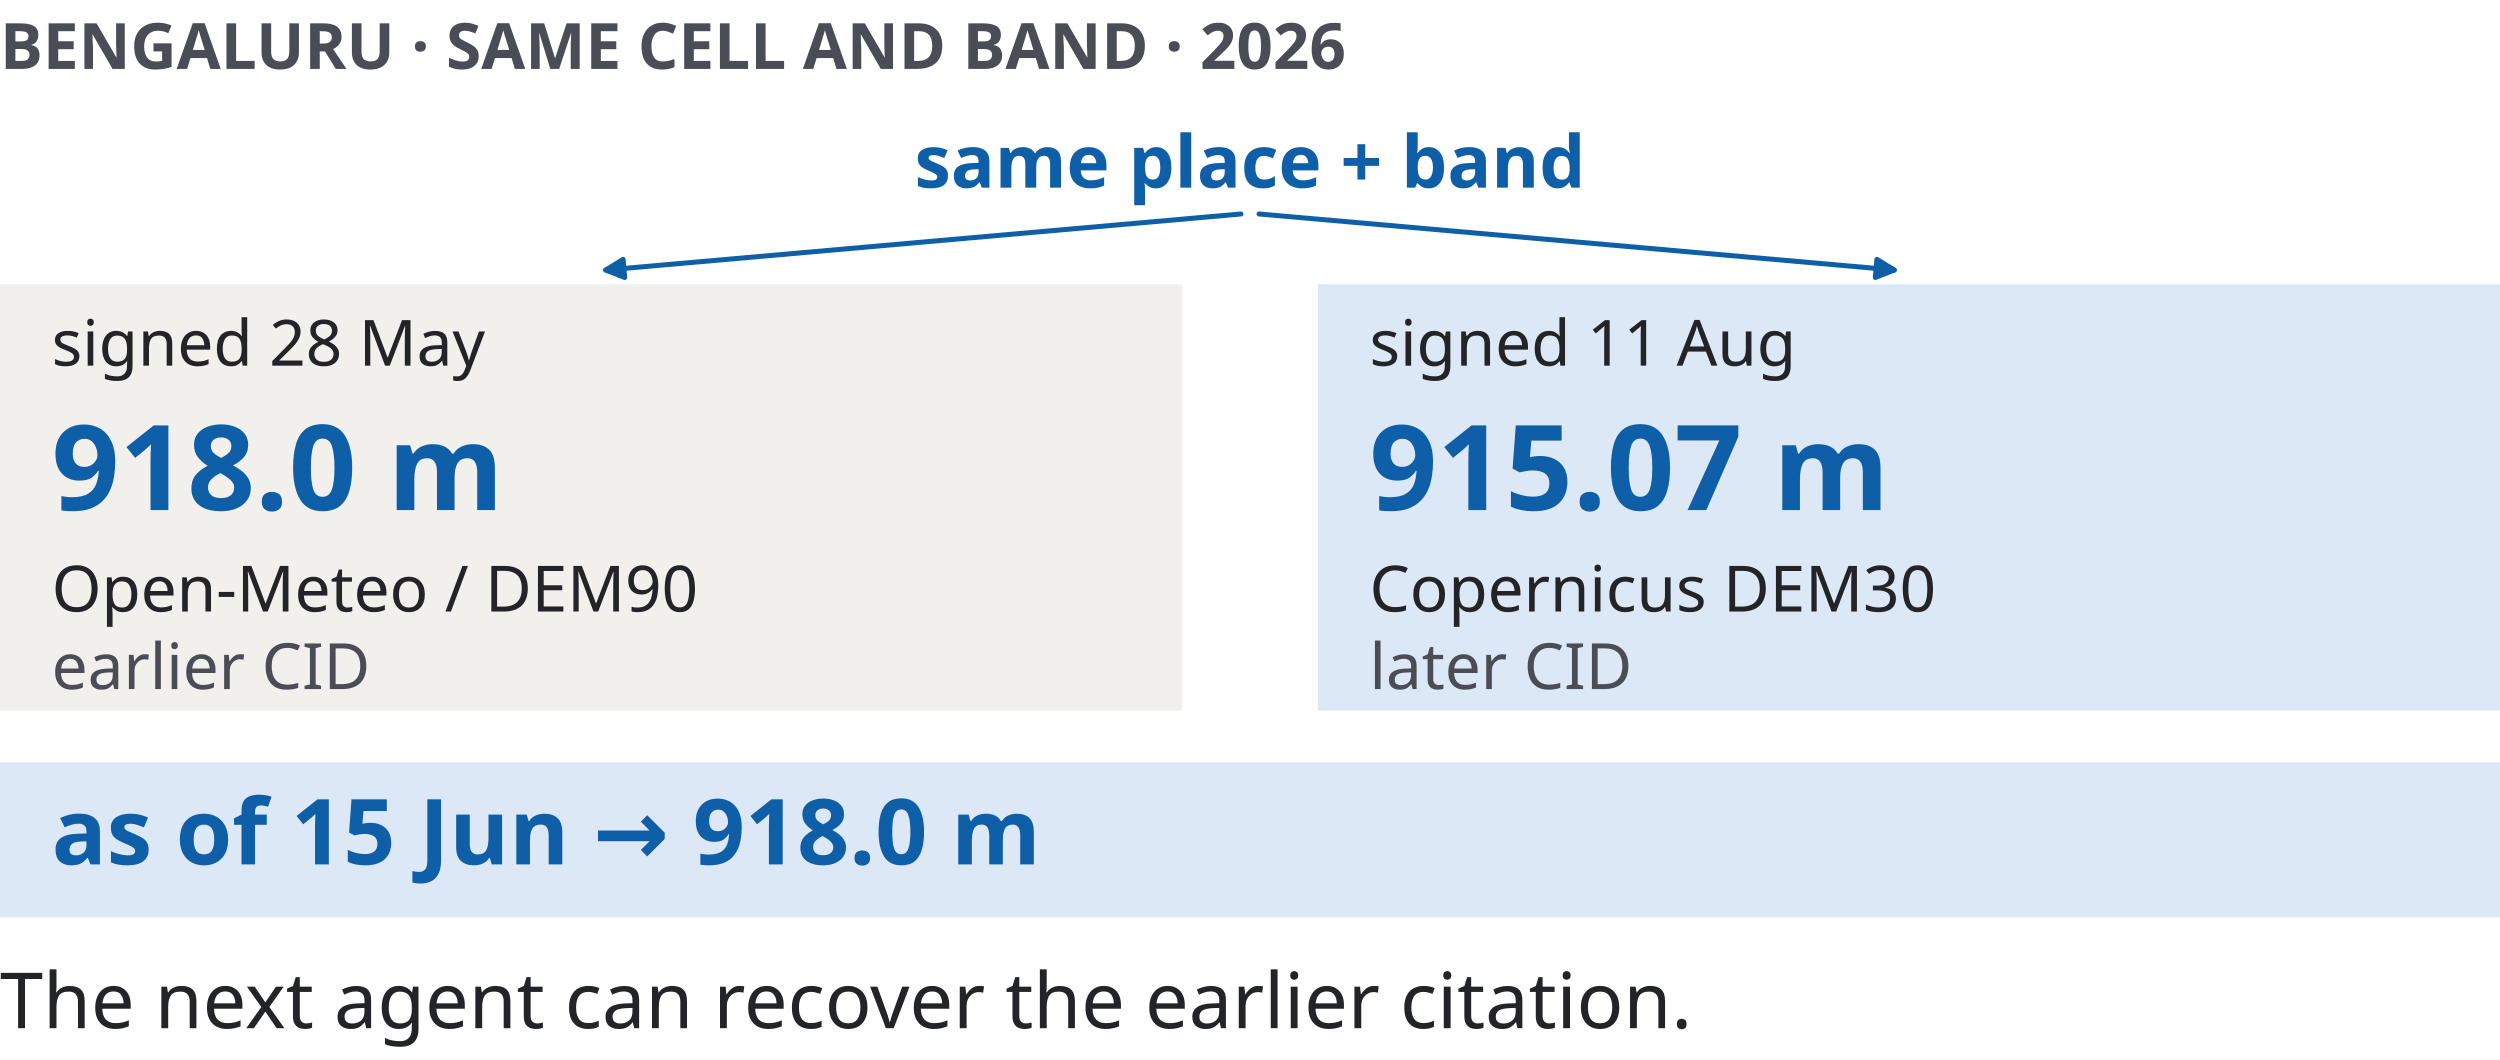
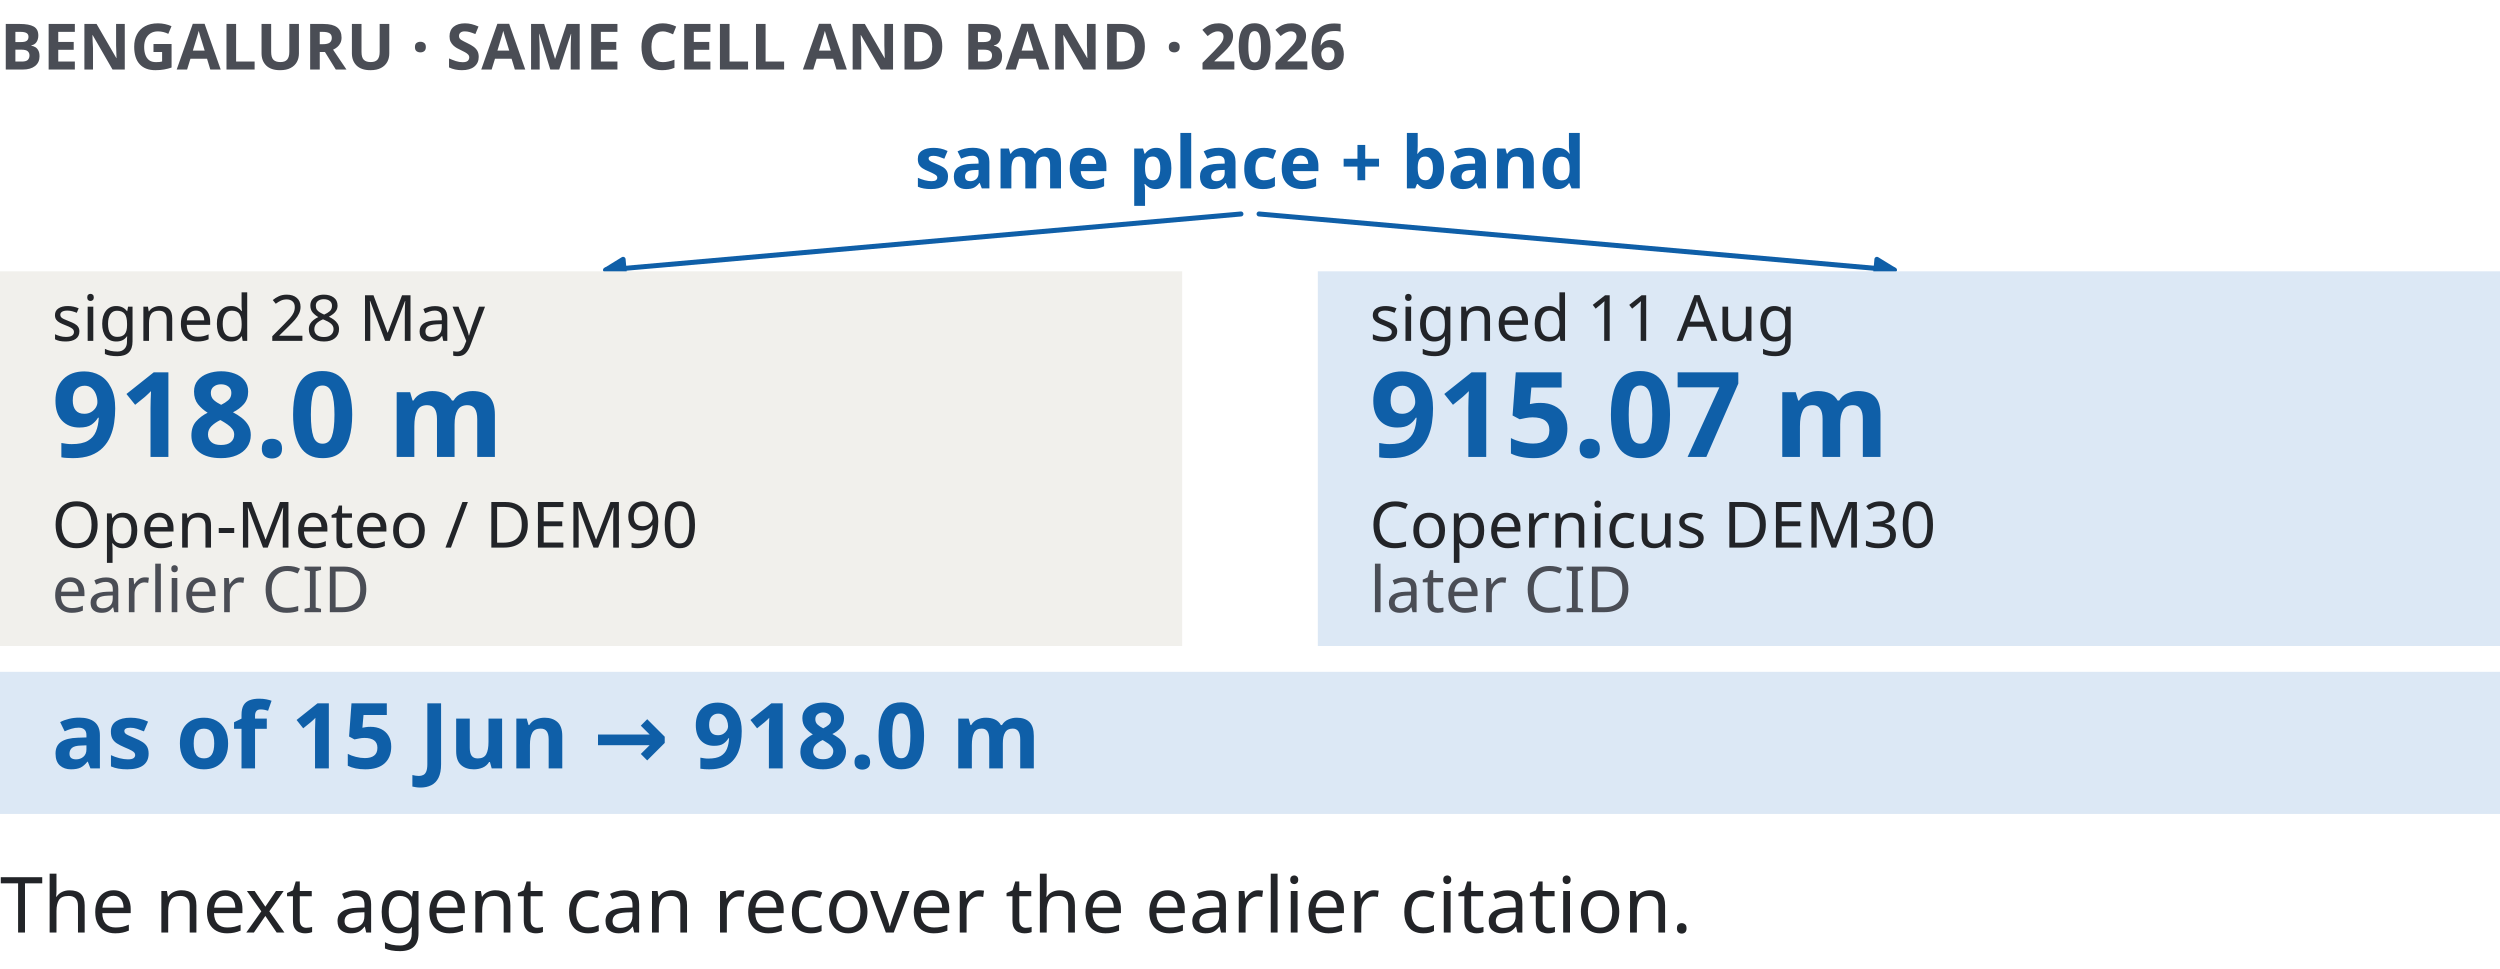
- <svg xmlns="http://www.w3.org/2000/svg" width="548.504pt" height="232.441pt" viewBox="0 0 548.504 232.441" version="1.1">
+ <svg xmlns="http://www.w3.org/2000/svg" width="548.504pt" height="212.598pt" viewBox="0 0 548.504 212.598" version="1.1">
  <defs>
    <style type="text/css">*{stroke-linejoin: round; stroke-linecap: butt}</style>
  </defs>
  <g id="figure_1">
    <g id="patch_1">
-       <path d="M 0 232.441  L 548.504 232.441  L 548.504 0  L 0 0  z " style="fill: #ffffff" />
+       <path d="M 0 212.598  L 548.504 212.598  L 548.504 0  L 0 0  z " style="fill: #ffffff" />
    </g>
    <g id="axes_1">
      <g id="patch_2">
-         <path d="M 272.262 46.947  Q 201.968 53.15 132.899 59.244  " clip-path="url(#pf4a4ad2d9a)" style="fill: none; stroke: #0f5fa8; stroke-width: 1.1; stroke-linecap: round" />
-         <path d="M 137.059 60.885  L 132.899 59.244  L 136.707 56.9  z " clip-path="url(#pf4a4ad2d9a)" style="fill: #0f5fa8; stroke: #0f5fa8; stroke-width: 1.1; stroke-linecap: round" />
+         <path d="M 272.262 46.947  Q 201.968 53.15 132.899 59.244  " clip-path="url(#pfb61515297)" style="fill: none; stroke: #0f5fa8; stroke-width: 1.1; stroke-linecap: round" />
+         <path d="M 137.059 60.885  L 132.899 59.244  L 136.707 56.9  z " clip-path="url(#pfb61515297)" style="fill: #0f5fa8; stroke: #0f5fa8; stroke-width: 1.1; stroke-linecap: round" />
      </g>
      <g id="patch_3">
-         <path d="M 276.242 46.947  Q 346.536 53.15 415.605 59.244  " clip-path="url(#pf4a4ad2d9a)" style="fill: none; stroke: #0f5fa8; stroke-width: 1.1; stroke-linecap: round" />
-         <path d="M 411.797 56.9  L 415.605 59.244  L 411.445 60.885  z " clip-path="url(#pf4a4ad2d9a)" style="fill: #0f5fa8; stroke: #0f5fa8; stroke-width: 1.1; stroke-linecap: round" />
+         <path d="M 276.242 46.947  Q 346.536 53.15 415.605 59.244  " clip-path="url(#pfb61515297)" style="fill: none; stroke: #0f5fa8; stroke-width: 1.1; stroke-linecap: round" />
+         <path d="M 411.797 56.9  L 415.605 59.244  L 411.445 60.885  z " clip-path="url(#pfb61515297)" style="fill: #0f5fa8; stroke: #0f5fa8; stroke-width: 1.1; stroke-linecap: round" />
      </g>
      <g id="patch_4">
-         <path d="M 0 62.362  L 259.37 62.362  L 259.37 155.906  L 0 155.906  z " clip-path="url(#pf4a4ad2d9a)" style="fill: #f1f0ec" />
+         <path d="M 0 59.528  L 259.37 59.528  L 259.37 141.732  L 0 141.732  z " clip-path="url(#pfb61515297)" style="fill: #f1f0ec" />
      </g>
      <g id="patch_5">
-         <path d="M 289.134 62.362  L 548.504 62.362  L 548.504 155.906  L 289.134 155.906  z " clip-path="url(#pf4a4ad2d9a)" style="fill: #dce8f5" />
+         <path d="M 289.134 59.528  L 548.504 59.528  L 548.504 141.732  L 289.134 141.732  z " clip-path="url(#pfb61515297)" style="fill: #dce8f5" />
      </g>
      <g id="patch_6">
-         <path d="M 0 167.244  L 548.504 167.244  L 548.504 201.26  L 0 201.26  z " clip-path="url(#pf4a4ad2d9a)" style="fill: #dce8f5" />
+         <path d="M 0 147.402  L 548.504 147.402  L 548.504 178.583  L 0 178.583  z " clip-path="url(#pfb61515297)" style="fill: #dce8f5" />
      </g>
      <g id="text_1">
-         <text style="font-weight: 600; font-size: 14px; font-family: 'IBM Plex Sans'; text-anchor: start; fill: #4a4d55" x="0" y="15.119" transform="rotate(-0 0 15.11858)">BENGALURU · SAME CELL AND BAND · 2026</text>
+         <text style="font-weight: 600; font-size: 14px; font-family: 'IBM Plex Sans'; text-anchor: start; fill: #4a4d55" x="0" y="15.259" transform="rotate(-0 0 15.25858)">BENGALURU · SAME CELL AND BAND · 2026</text>
      </g>
      <g id="text_2">
-         <text style="font-weight: 600; font-size: 16px; font-family: 'IBM Plex Sans'; text-anchor: middle; fill: #0f5fa8" x="274.252" y="41.17" transform="rotate(-0 274.252 41.17039)">same place + band</text>
+         <text style="font-weight: 600; font-size: 16px; font-family: 'IBM Plex Sans'; text-anchor: middle; fill: #0f5fa8" x="274.252" y="41.33" transform="rotate(-0 274.252 41.33039)">same place + band</text>
      </g>
      <g id="text_3">
-         <text style="font-size: 14px; font-family: 'IBM Plex Sans'; text-anchor: start; fill: #222428" x="11.339" y="80.231" transform="rotate(-0 11.33858 80.23121)">signed 28 May</text>
+         <text style="font-size: 14px; font-family: 'IBM Plex Sans'; text-anchor: start; fill: #222428" x="11.339" y="74.786" transform="rotate(-0 11.33858 74.78614)">signed 28 May</text>
      </g>
      <g id="text_4">
-         <text style="font-weight: 600; font-size: 26px; font-family: 'IBM Plex Sans'; text-anchor: start; fill: #0f5fa8" x="11.339" y="111.902" transform="rotate(-0 11.33858 111.9019)">918.0 m</text>
+         <text style="font-weight: 600; font-size: 26px; font-family: 'IBM Plex Sans'; text-anchor: start; fill: #0f5fa8" x="11.339" y="100.256" transform="rotate(-0 11.33858 100.2564)">918.0 m</text>
      </g>
      <g id="text_5">
-         <text style="font-size: 14px; font-family: 'IBM Plex Sans'; text-anchor: start; fill: #222428" x="11.339" y="134.174" transform="rotate(-0 11.33858 134.1737)">Open-Meteo / DEM90</text>
+         <text style="font-size: 14px; font-family: 'IBM Plex Sans'; text-anchor: start; fill: #222428" x="11.339" y="120.14" transform="rotate(-0 11.33858 120.1405)">Open-Meteo / DEM90</text>
      </g>
      <g id="text_6">
-         <text style="font-size: 14px; font-family: 'IBM Plex Sans'; text-anchor: start; fill: #4a4d55" x="11.339" y="151.182" transform="rotate(-0 11.33858 151.1816)">earlier CID</text>
+         <text style="font-size: 14px; font-family: 'IBM Plex Sans'; text-anchor: start; fill: #4a4d55" x="11.339" y="134.314" transform="rotate(-0 11.33858 134.3137)">earlier CID</text>
      </g>
      <g id="text_7">
-         <text style="font-size: 14px; font-family: 'IBM Plex Sans'; text-anchor: start; fill: #222428" x="300.472" y="80.231" transform="rotate(-0 300.4724 80.23121)">signed 11 Aug</text>
+         <text style="font-size: 14px; font-family: 'IBM Plex Sans'; text-anchor: start; fill: #222428" x="300.472" y="74.786" transform="rotate(-0 300.4724 74.78614)">signed 11 Aug</text>
      </g>
      <g id="text_8">
-         <text style="font-weight: 600; font-size: 26px; font-family: 'IBM Plex Sans'; text-anchor: start; fill: #0f5fa8" x="300.472" y="111.902" transform="rotate(-0 300.4724 111.9019)">915.07 m</text>
+         <text style="font-weight: 600; font-size: 26px; font-family: 'IBM Plex Sans'; text-anchor: start; fill: #0f5fa8" x="300.472" y="100.256" transform="rotate(-0 300.4724 100.2564)">915.07 m</text>
      </g>
      <g id="text_9">
-         <text style="font-size: 14px; font-family: 'IBM Plex Sans'; text-anchor: start; fill: #222428" x="300.472" y="134.174" transform="rotate(-0 300.4724 134.1737)">Copernicus DEM30</text>
+         <text style="font-size: 14px; font-family: 'IBM Plex Sans'; text-anchor: start; fill: #222428" x="300.472" y="120.14" transform="rotate(-0 300.4724 120.1405)">Copernicus DEM30</text>
      </g>
      <g id="text_10">
-         <text style="font-size: 14px; font-family: 'IBM Plex Sans'; text-anchor: start; fill: #4a4d55" x="300.472" y="151.182" transform="rotate(-0 300.4724 151.1816)">later CID</text>
+         <text style="font-size: 14px; font-family: 'IBM Plex Sans'; text-anchor: start; fill: #4a4d55" x="300.472" y="134.314" transform="rotate(-0 300.4724 134.3137)">later CID</text>
      </g>
      <g id="text_11">
-         <text style="font-weight: 600; font-size: 20px; font-family: 'IBM Plex Sans'; text-anchor: start; fill: #0f5fa8" x="11.339" y="189.652" transform="rotate(-0 11.33858 189.652)">as of 15 Jun → 918.0 m</text>
+         <text style="font-weight: 600; font-size: 20px; font-family: 'IBM Plex Sans'; text-anchor: start; fill: #0f5fa8" x="11.339" y="168.592" transform="rotate(-0 11.33858 168.5921)">as of 15 Jun → 918.0 m</text>
      </g>
      <g id="text_12">
-         <text style="font-size: 17px; font-family: 'IBM Plex Sans'; text-anchor: start; fill: #222428" x="0" y="225.59" transform="rotate(-0 0 225.5901)">The next agent can recover the earlier citation.</text>
+         <text style="font-size: 17px; font-family: 'IBM Plex Sans'; text-anchor: start; fill: #222428" x="0" y="204.603" transform="rotate(-0 0 204.6025)">The next agent can recover the earlier citation.</text>
      </g>
    </g>
  </g>
  <defs>
-     <clipPath id="pf4a4ad2d9a">
-       <rect x="0" y="0" width="548.504" height="232.441" />
+     <clipPath id="pfb61515297">
+       <rect x="0" y="0" width="548.504" height="212.598" />
    </clipPath>
  </defs>
</svg>
